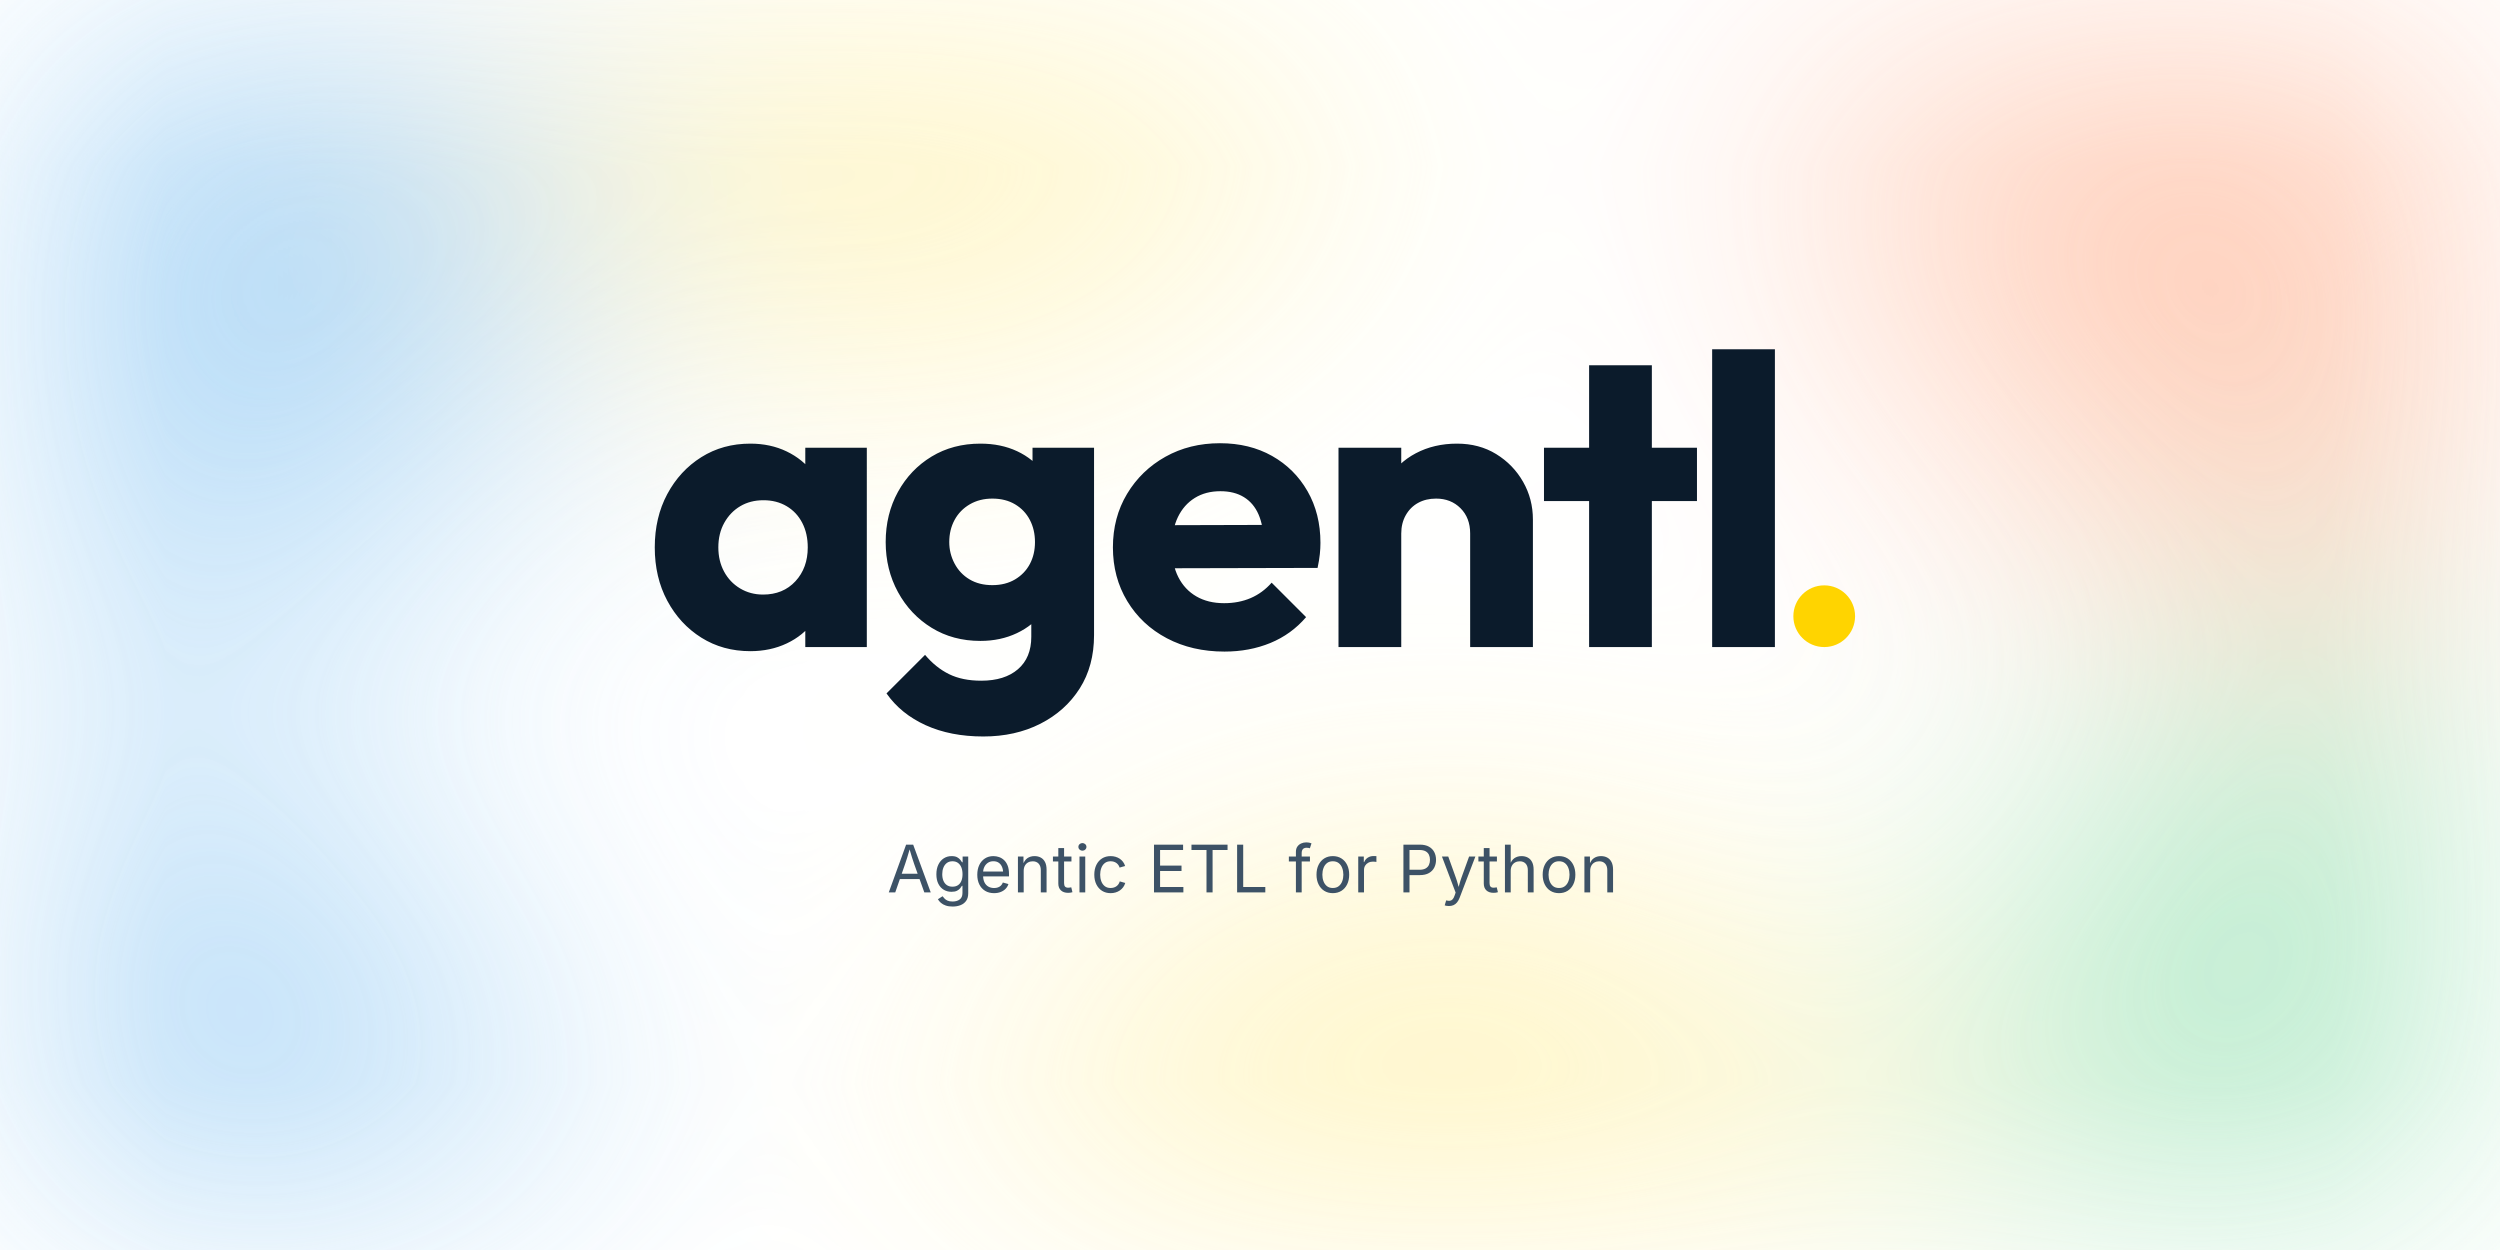
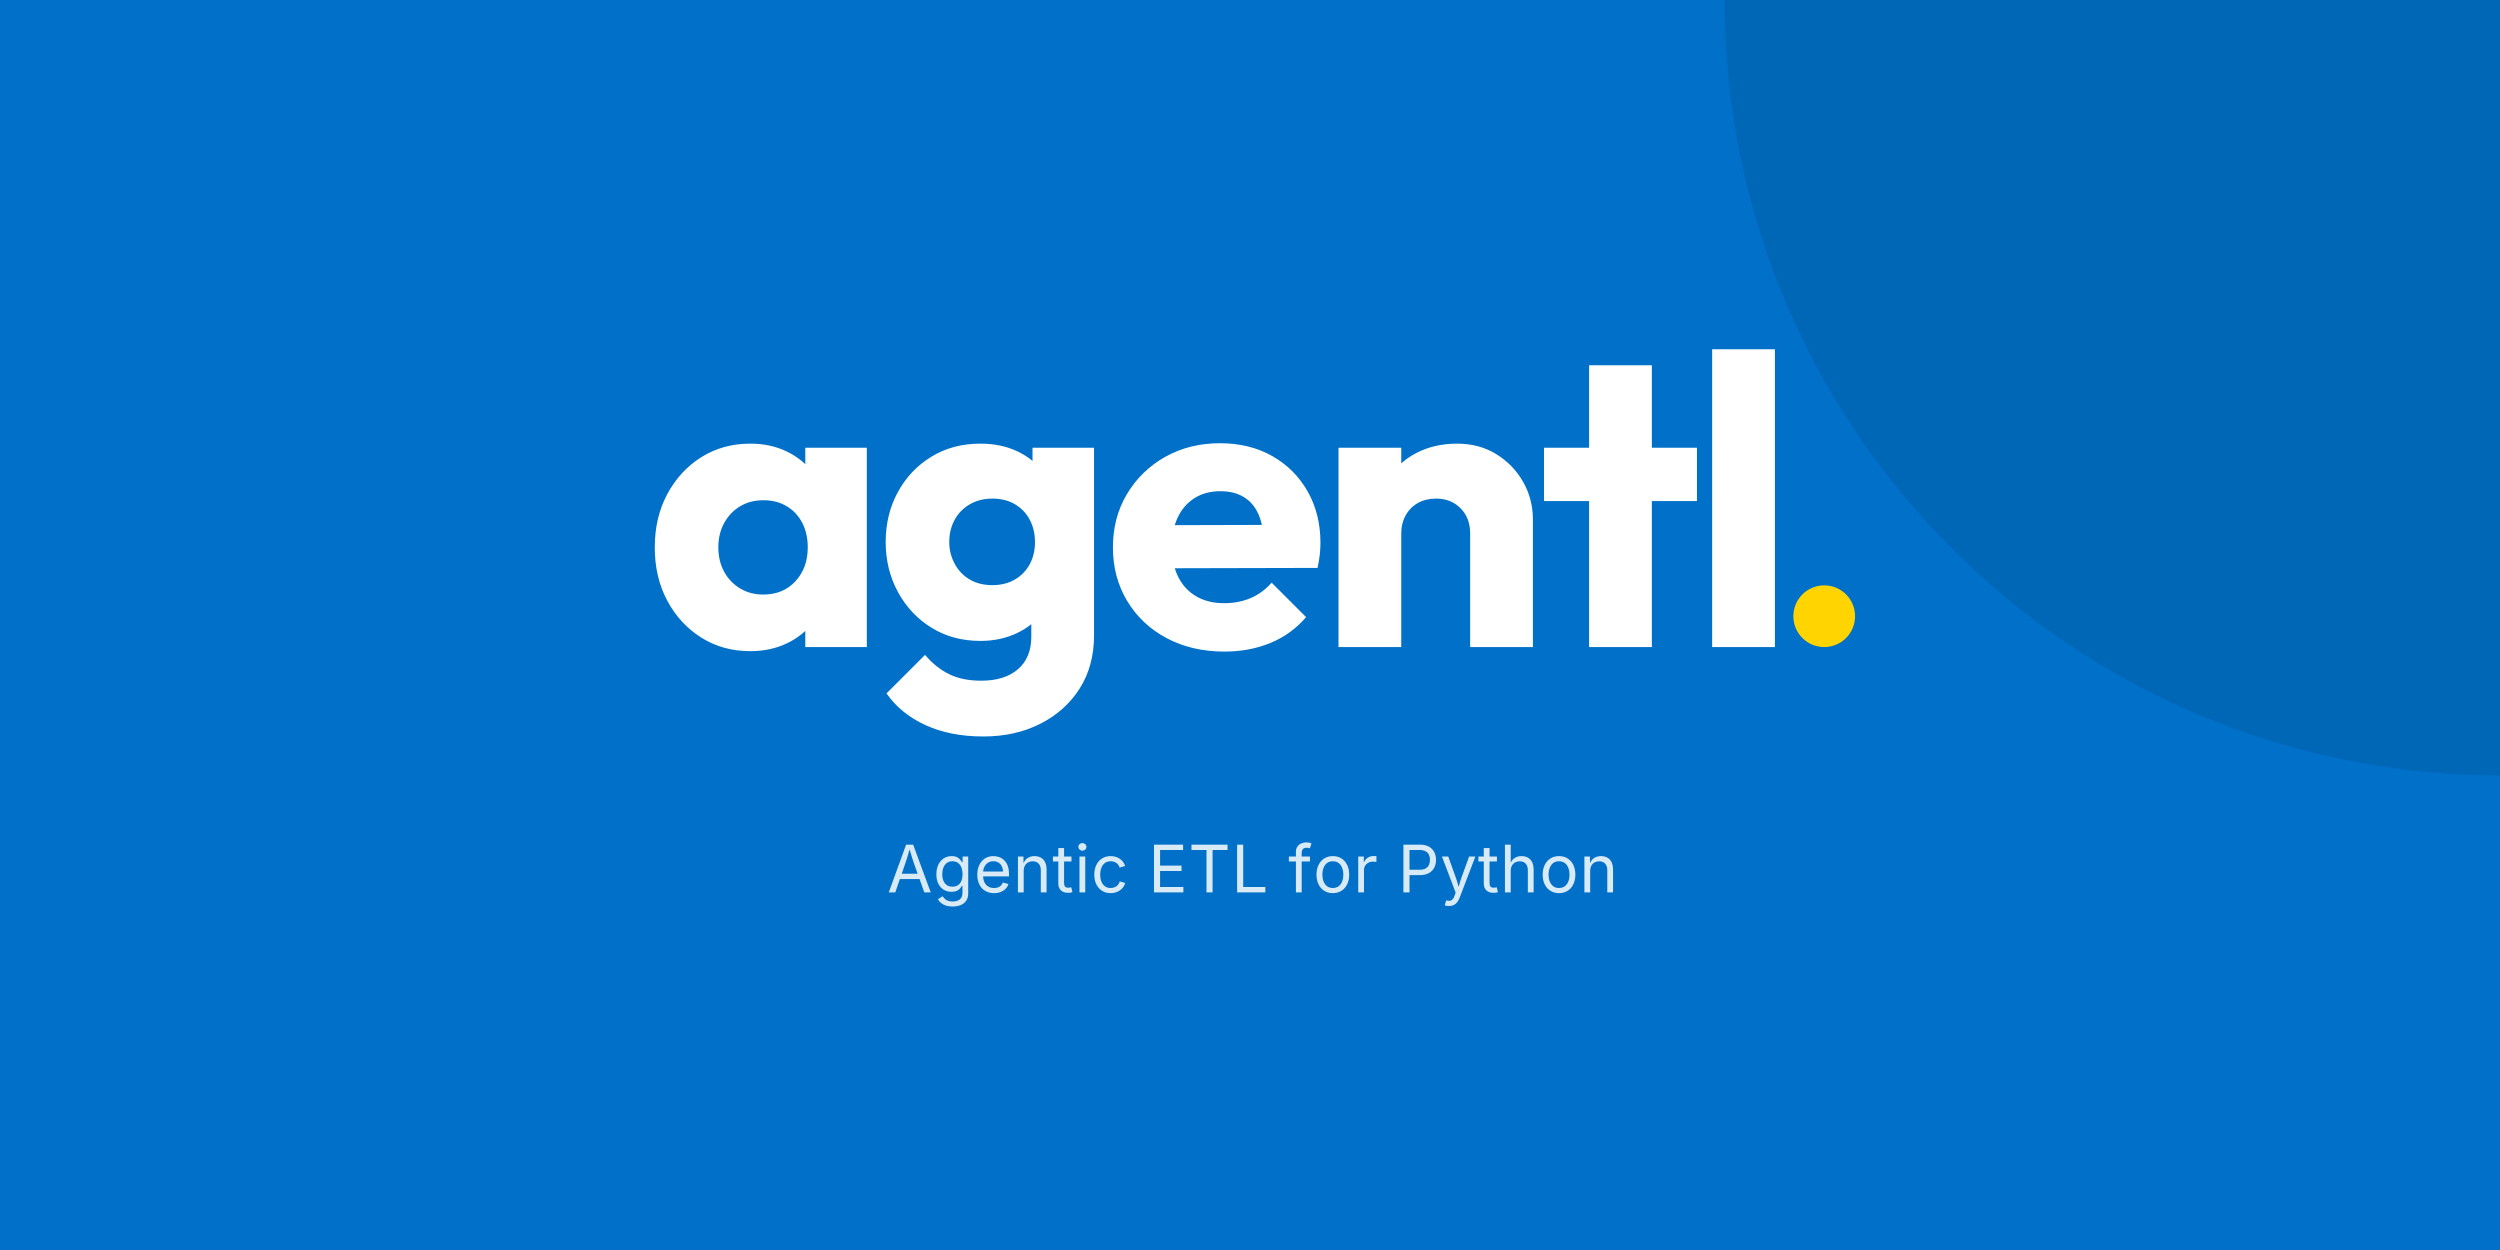
<svg xmlns="http://www.w3.org/2000/svg" viewBox="0 0 1280 640" width="1280" height="640">
-   <defs>
-     <filter id="soft" x="-50%" y="-50%" width="200%" height="200%">
-       <feGaussianBlur stdDeviation="90" />
-     </filter>
-   </defs>
-   <rect width="1280" height="640" fill="#ffffff" />
-   <g filter="url(#soft)" opacity=".85">
-     <circle cx="0" cy="32" r="307" fill="#9fd0f5" />
-     <circle cx="461" cy="-90" r="256" fill="#fff1a8" />
-     <circle cx="1242" cy="0" r="307" fill="#ffc2a8" />
-     <circle cx="1331" cy="627" r="333" fill="#a8e6c0" />
-     <circle cx="742" cy="742" r="282" fill="#fff1a8" />
-     <circle cx="0" cy="666" r="282" fill="#9fd0f5" />
-   </g>
+   <rect width="1280" height="640" fill="#0070c9" />
+   <circle cx="1280" cy="0" r="397" fill="#005ea8" opacity=".55" />
  <g transform="translate(330.2 331.3)">
-     <path d="M53.97 2.1Q39.9 2.1 28.875 -4.83Q17.85 -11.76 11.445 -23.73Q5.04 -35.7 5.04 -51.03Q5.04 -66.36 11.445 -78.33Q17.85 -90.3 28.875 -97.23Q39.9 -104.16 53.97 -104.16Q64.26 -104.16 72.555 -100.17Q80.85 -96.18 86.1 -89.145Q91.35 -82.11 91.98 -73.08V-28.98Q91.35 -19.95 86.205 -12.915Q81.06 -5.88 72.66 -1.89Q64.26 2.1 53.97 2.1ZM60.48 -26.88Q70.77 -26.88 77.07 -33.705Q83.37 -40.53 83.37 -51.03Q83.37 -58.17 80.535 -63.63Q77.7 -69.09 72.555 -72.135Q67.41 -75.18 60.69 -75.18Q53.97 -75.18 48.825 -72.135Q43.68 -69.09 40.635 -63.63Q37.59 -58.17 37.59 -51.03Q37.59 -44.1 40.53 -38.64Q43.47 -33.18 48.72 -30.03Q53.97 -26.88 60.48 -26.88ZM82.11 0.0V-27.51L86.94 -52.29L82.11 -77.07V-102.06H113.61V0.0ZM173.25 45.78Q156.45 45.78 143.745 40.005Q131.04 34.23 123.69 23.73L143.43 3.99Q148.89 10.5 155.715 13.86Q162.54 17.22 172.2 17.22Q184.17 17.22 190.995 11.34Q197.82 5.46 197.82 -5.25V-31.29L203.28 -53.55L198.45 -75.81V-102.06H229.95V-6.09Q229.95 9.66 222.6 21.21Q215.25 32.76 202.44 39.27Q189.63 45.78 173.25 45.78ZM171.78 -3.15Q157.71 -3.15 146.79 -9.87Q135.87 -16.59 129.57 -28.14Q123.27 -39.69 123.27 -53.76Q123.27 -68.04 129.57 -79.485Q135.87 -90.93 146.79 -97.545Q157.71 -104.16 171.78 -104.16Q182.28 -104.16 190.575 -100.275Q198.87 -96.39 204.015 -89.355Q209.16 -82.32 209.79 -73.08V-34.23Q209.16 -25.2 204.015 -18.165Q198.87 -11.13 190.47 -7.14Q182.07 -3.15 171.78 -3.15ZM177.87 -31.71Q184.59 -31.71 189.525 -34.65Q194.46 -37.59 197.085 -42.525Q199.71 -47.46 199.71 -53.76Q199.71 -60.06 197.085 -65.1Q194.46 -70.14 189.525 -73.08Q184.59 -76.02 177.87 -76.02Q171.36 -76.02 166.32 -73.08Q161.28 -70.14 158.55 -65.1Q155.82 -60.06 155.82 -53.76Q155.82 -47.88 158.55 -42.735Q161.28 -37.59 166.215 -34.65Q171.15 -31.71 177.87 -31.71ZM296.73 2.31Q280.14 2.31 267.225 -4.515Q254.31 -11.34 246.96 -23.52Q239.61 -35.7 239.61 -51.03Q239.61 -66.36 246.855 -78.435Q254.1 -90.51 266.49 -97.44Q278.88 -104.37 294.42 -104.37Q309.54 -104.37 321.09 -97.86Q332.64 -91.35 339.255 -79.8Q345.87 -68.25 345.87 -53.34Q345.87 -50.61 345.555 -47.565Q345.24 -44.52 344.4 -40.53L256.41 -40.32V-62.37L330.75 -62.58L316.89 -53.34Q316.68 -62.16 314.16 -67.935Q311.64 -73.71 306.705 -76.755Q301.77 -79.8 294.63 -79.8Q287.07 -79.8 281.505 -76.335Q275.94 -72.87 272.895 -66.57Q269.85 -60.27 269.85 -51.24Q269.85 -42.21 273.105 -35.805Q276.36 -29.4 282.345 -25.935Q288.33 -22.47 296.52 -22.47Q304.08 -22.47 310.17 -25.095Q316.26 -27.72 320.88 -32.97L338.52 -15.33Q330.96 -6.51 320.25 -2.1Q309.54 2.31 296.73 2.31ZM422.52 0.0V-58.17Q422.52 -66.15 417.585 -71.085Q412.65 -76.02 405.09 -76.02Q399.84 -76.02 395.85 -73.815Q391.86 -71.61 389.55 -67.515Q387.24 -63.42 387.24 -58.17L374.85 -64.26Q374.85 -76.23 380.1 -85.26Q385.35 -94.29 394.695 -99.225Q404.04 -104.16 415.8 -104.16Q427.14 -104.16 435.855 -98.805Q444.57 -93.45 449.61 -84.63Q454.65 -75.81 454.65 -65.31V0.0ZM355.11 0.0V-102.06H387.24V0.0ZM483.42 0.0V-144.27H515.55V0.0ZM460.32 -74.76V-102.06H538.65V-74.76ZM546.42 0.0V-152.46H578.55V0.0Z" fill="#0b1b2b" />
+     <path d="M53.97 2.1Q39.9 2.1 28.875 -4.83Q17.85 -11.76 11.445 -23.73Q5.04 -35.7 5.04 -51.03Q5.04 -66.36 11.445 -78.33Q17.85 -90.3 28.875 -97.23Q39.9 -104.16 53.97 -104.16Q64.26 -104.16 72.555 -100.17Q80.85 -96.18 86.1 -89.145Q91.35 -82.11 91.98 -73.08V-28.98Q91.35 -19.95 86.205 -12.915Q81.06 -5.88 72.66 -1.89Q64.26 2.1 53.97 2.1ZM60.48 -26.88Q70.77 -26.88 77.07 -33.705Q83.37 -40.53 83.37 -51.03Q83.37 -58.17 80.535 -63.63Q77.7 -69.09 72.555 -72.135Q67.41 -75.18 60.69 -75.18Q53.97 -75.18 48.825 -72.135Q43.68 -69.09 40.635 -63.63Q37.59 -58.17 37.59 -51.03Q37.59 -44.1 40.53 -38.64Q43.47 -33.18 48.72 -30.03Q53.97 -26.88 60.48 -26.88ZM82.11 0.0V-27.51L86.94 -52.29L82.11 -77.07V-102.06H113.61V0.0ZM173.25 45.78Q156.45 45.78 143.745 40.005Q131.04 34.23 123.69 23.73L143.43 3.99Q148.89 10.5 155.715 13.86Q162.54 17.22 172.2 17.22Q184.17 17.22 190.995 11.34Q197.82 5.46 197.82 -5.25V-31.29L203.28 -53.55L198.45 -75.81V-102.06H229.95V-6.09Q229.95 9.66 222.6 21.21Q215.25 32.76 202.44 39.27Q189.63 45.78 173.25 45.78ZM171.78 -3.15Q157.71 -3.15 146.79 -9.87Q135.87 -16.59 129.57 -28.14Q123.27 -39.69 123.27 -53.76Q123.27 -68.04 129.57 -79.485Q135.87 -90.93 146.79 -97.545Q157.71 -104.16 171.78 -104.16Q182.28 -104.16 190.575 -100.275Q198.87 -96.39 204.015 -89.355Q209.16 -82.32 209.79 -73.08V-34.23Q209.16 -25.2 204.015 -18.165Q198.87 -11.13 190.47 -7.14Q182.07 -3.15 171.78 -3.15ZM177.87 -31.71Q184.59 -31.71 189.525 -34.65Q194.46 -37.59 197.085 -42.525Q199.71 -47.46 199.71 -53.76Q199.71 -60.06 197.085 -65.1Q194.46 -70.14 189.525 -73.08Q184.59 -76.02 177.87 -76.02Q171.36 -76.02 166.32 -73.08Q161.28 -70.14 158.55 -65.1Q155.82 -60.06 155.82 -53.76Q155.82 -47.88 158.55 -42.735Q161.28 -37.59 166.215 -34.65Q171.15 -31.71 177.87 -31.71ZM296.73 2.31Q280.14 2.31 267.225 -4.515Q254.31 -11.34 246.96 -23.52Q239.61 -35.7 239.61 -51.03Q239.61 -66.36 246.855 -78.435Q254.1 -90.51 266.49 -97.44Q278.88 -104.37 294.42 -104.37Q309.54 -104.37 321.09 -97.86Q332.64 -91.35 339.255 -79.8Q345.87 -68.25 345.87 -53.34Q345.87 -50.61 345.555 -47.565Q345.24 -44.52 344.4 -40.53L256.41 -40.32V-62.37L330.75 -62.58L316.89 -53.34Q316.68 -62.16 314.16 -67.935Q311.64 -73.71 306.705 -76.755Q301.77 -79.8 294.63 -79.8Q287.07 -79.8 281.505 -76.335Q275.94 -72.87 272.895 -66.57Q269.85 -60.27 269.85 -51.24Q269.85 -42.21 273.105 -35.805Q276.36 -29.4 282.345 -25.935Q288.33 -22.47 296.52 -22.47Q304.08 -22.47 310.17 -25.095Q316.26 -27.72 320.88 -32.97L338.52 -15.33Q330.96 -6.51 320.25 -2.1Q309.54 2.31 296.73 2.31ZM422.52 0.0V-58.17Q422.52 -66.15 417.585 -71.085Q412.65 -76.02 405.09 -76.02Q399.84 -76.02 395.85 -73.815Q391.86 -71.61 389.55 -67.515Q387.24 -63.42 387.24 -58.17L374.85 -64.26Q374.85 -76.23 380.1 -85.26Q385.35 -94.29 394.695 -99.225Q404.04 -104.16 415.8 -104.16Q427.14 -104.16 435.855 -98.805Q444.57 -93.45 449.61 -84.63Q454.65 -75.81 454.65 -65.31V0.0ZM355.11 0.0V-102.06H387.24V0.0ZM483.42 0.0V-144.27H515.55V0.0ZM460.32 -74.76V-102.06H538.65V-74.76ZM546.42 0.0V-152.46H578.55V0.0Z" fill="#ffffff" />
    <circle cx="603.8" cy="-15.8" r="15.8" fill="#ffd400" />
  </g>
-   <path transform="translate(454.2 456.9)" d="M0.853 0.0 9.729 -24.445H13.338L22.329 0.0H19.048L13.863 -14.503Q13.388 -15.848 12.756 -17.858Q12.124 -19.868 11.222 -22.985H11.812Q10.927 -19.835 10.279 -17.793Q9.63 -15.75 9.204 -14.503L4.167 0.0ZM5.316 -6.825V-9.548H17.866V-6.825ZM33.542 7.252Q31.508 7.252 30.023 6.735Q28.538 6.218 27.554 5.365Q26.57 4.512 25.995 3.511L28.391 1.969Q28.784 2.494 29.367 3.134Q29.949 3.773 30.942 4.225Q31.934 4.676 33.542 4.676Q35.741 4.676 37.16 3.626Q38.579 2.576 38.579 0.312V-3.363H38.3Q37.988 -2.838 37.422 -2.116Q36.856 -1.395 35.798 -0.845Q34.74 -0.295 32.968 -0.295Q30.77 -0.295 29.014 -1.337Q27.259 -2.379 26.241 -4.38Q25.224 -6.382 25.224 -9.253Q25.224 -12.091 26.225 -14.183Q27.226 -16.275 28.99 -17.423Q30.753 -18.572 33.034 -18.572Q34.806 -18.572 35.864 -17.989Q36.922 -17.407 37.496 -16.652Q38.07 -15.898 38.382 -15.405H38.661V-18.342H41.532V0.476Q41.532 2.838 40.466 4.339Q39.399 5.841 37.586 6.546Q35.773 7.252 33.542 7.252ZM33.46 -2.92Q35.134 -2.92 36.282 -3.683Q37.431 -4.446 38.021 -5.882Q38.612 -7.317 38.612 -9.319Q38.612 -11.271 38.029 -12.756Q37.447 -14.241 36.299 -15.086Q35.15 -15.93 33.46 -15.93Q31.721 -15.93 30.556 -15.036Q29.391 -14.142 28.809 -12.649Q28.227 -11.156 28.227 -9.319Q28.227 -7.432 28.817 -5.988Q29.408 -4.545 30.573 -3.732Q31.738 -2.92 33.46 -2.92ZM54.763 0.394Q52.106 0.394 50.178 -0.787Q48.25 -1.969 47.208 -4.085Q46.167 -6.202 46.167 -9.023Q46.167 -11.845 47.184 -13.995Q48.201 -16.144 50.063 -17.358Q51.925 -18.572 54.419 -18.572Q55.879 -18.572 57.298 -18.088Q58.717 -17.604 59.874 -16.529Q61.031 -15.455 61.72 -13.699Q62.409 -11.944 62.409 -9.401V-8.17H48.168V-10.664H60.817L59.439 -9.745Q59.439 -11.55 58.873 -12.953Q58.307 -14.355 57.192 -15.151Q56.076 -15.947 54.419 -15.947Q52.762 -15.947 51.581 -15.135Q50.399 -14.323 49.776 -13.018Q49.152 -11.714 49.152 -10.221V-8.564Q49.152 -6.53 49.858 -5.111Q50.563 -3.691 51.835 -2.961Q53.106 -2.231 54.78 -2.231Q55.863 -2.231 56.749 -2.543Q57.635 -2.855 58.274 -3.486Q58.914 -4.118 59.259 -5.053L62.113 -4.266Q61.687 -2.888 60.67 -1.838Q59.652 -0.788 58.151 -0.197Q56.65 0.394 54.763 0.394ZM69.931 -10.992V0.0H66.978V-18.342H69.816L69.832 -13.896H69.422Q70.259 -16.439 71.809 -17.505Q73.36 -18.572 75.443 -18.572Q77.297 -18.572 78.692 -17.809Q80.086 -17.046 80.865 -15.512Q81.645 -13.978 81.645 -11.648V0.0H78.692V-11.402Q78.692 -13.519 77.584 -14.716Q76.477 -15.914 74.557 -15.914Q73.245 -15.914 72.195 -15.34Q71.145 -14.766 70.538 -13.666Q69.931 -12.567 69.931 -10.992ZM94.384 -18.342V-15.816H84.901V-18.342ZM87.657 -22.706H90.61V-4.758Q90.61 -3.527 91.111 -2.961Q91.611 -2.395 92.776 -2.395Q93.055 -2.395 93.49 -2.461Q93.924 -2.527 94.285 -2.592L94.892 -0.098Q94.433 0.066 93.851 0.148Q93.268 0.23 92.694 0.23Q90.315 0.23 88.986 -1.025Q87.657 -2.28 87.657 -4.528ZM98.493 0.0V-18.342H101.446V0.0ZM99.986 -21.345Q99.15 -21.345 98.543 -21.919Q97.935 -22.493 97.935 -23.297Q97.935 -24.117 98.543 -24.683Q99.15 -25.249 99.986 -25.249Q100.839 -25.249 101.446 -24.683Q102.053 -24.117 102.053 -23.297Q102.053 -22.493 101.446 -21.919Q100.839 -21.345 99.986 -21.345ZM114.432 0.394Q111.938 0.394 110.059 -0.787Q108.181 -1.969 107.131 -4.102Q106.081 -6.234 106.081 -9.056Q106.081 -11.927 107.131 -14.068Q108.181 -16.209 110.059 -17.391Q111.938 -18.572 114.432 -18.572Q115.761 -18.572 116.942 -18.227Q118.123 -17.883 119.099 -17.235Q120.075 -16.587 120.781 -15.643Q121.486 -14.7 121.864 -13.502L119.025 -12.698Q118.828 -13.404 118.418 -13.995Q118.008 -14.585 117.426 -15.02Q116.843 -15.455 116.089 -15.693Q115.334 -15.93 114.432 -15.93Q112.594 -15.93 111.413 -14.971Q110.232 -14.011 109.657 -12.452Q109.083 -10.894 109.083 -9.056Q109.083 -7.252 109.657 -5.701Q110.232 -4.151 111.413 -3.199Q112.594 -2.248 114.432 -2.248Q115.35 -2.248 116.121 -2.494Q116.893 -2.74 117.491 -3.191Q118.09 -3.642 118.5 -4.266Q118.911 -4.889 119.107 -5.627L121.929 -4.823Q121.568 -3.593 120.855 -2.633Q120.141 -1.673 119.157 -0.993Q118.172 -0.312 116.975 0.041Q115.777 0.394 114.432 0.394ZM136.645 0.0V-24.445H151.542V-21.689H139.762V-13.716H150.738V-10.959H139.762V-2.756H151.69V0.0ZM155.832 -21.689V-24.445H174.305V-21.689H166.644V0.0H163.526V-21.689ZM179.202 0.0V-24.445H182.319V-2.756H193.64V0.0ZM216.493 -18.342V-15.816H205.698V-18.342ZM209.307 0.0V-20.787Q209.307 -22.378 210.053 -23.445Q210.8 -24.511 211.998 -25.052Q213.195 -25.594 214.524 -25.594Q215.574 -25.594 216.263 -25.421Q216.952 -25.249 217.28 -25.102L216.46 -22.575Q216.23 -22.657 215.861 -22.755Q215.492 -22.854 214.869 -22.854Q213.507 -22.854 212.884 -22.157Q212.26 -21.459 212.26 -20.13V0.0ZM228.198 0.394Q225.705 0.394 223.826 -0.787Q221.948 -1.969 220.898 -4.102Q219.848 -6.234 219.848 -9.056Q219.848 -11.927 220.898 -14.068Q221.948 -16.209 223.826 -17.391Q225.705 -18.572 228.198 -18.572Q230.709 -18.572 232.595 -17.391Q234.482 -16.209 235.532 -14.068Q236.582 -11.927 236.582 -9.056Q236.582 -6.234 235.532 -4.102Q234.482 -1.969 232.595 -0.787Q230.709 0.394 228.198 0.394ZM228.198 -2.248Q230.052 -2.248 231.25 -3.199Q232.448 -4.151 233.022 -5.701Q233.596 -7.252 233.596 -9.056Q233.596 -10.877 233.022 -12.444Q232.448 -14.011 231.25 -14.971Q230.052 -15.93 228.198 -15.93Q226.361 -15.93 225.18 -14.971Q223.998 -14.011 223.424 -12.452Q222.85 -10.894 222.85 -9.056Q222.85 -7.252 223.424 -5.701Q223.998 -4.151 225.18 -3.199Q226.361 -2.248 228.198 -2.248ZM241.216 0.0V-18.342H244.071V-15.52H244.268Q244.777 -16.915 246.081 -17.76Q247.385 -18.605 249.026 -18.605Q249.354 -18.605 249.805 -18.588Q250.256 -18.572 250.519 -18.555V-15.586Q250.388 -15.619 249.863 -15.684Q249.338 -15.75 248.747 -15.75Q247.434 -15.75 246.393 -15.2Q245.351 -14.651 244.76 -13.691Q244.17 -12.731 244.17 -11.484V0.0ZM264.349 0.0V-24.445H272.716Q275.571 -24.445 277.416 -23.404Q279.262 -22.362 280.156 -20.606Q281.05 -18.851 281.05 -16.669Q281.05 -14.487 280.156 -12.715Q279.262 -10.943 277.424 -9.893Q275.587 -8.843 272.732 -8.843H266.81V-11.583H272.585Q274.521 -11.583 275.702 -12.247Q276.883 -12.912 277.416 -14.068Q277.949 -15.225 277.949 -16.669Q277.949 -18.113 277.416 -19.253Q276.883 -20.393 275.694 -21.049Q274.504 -21.705 272.552 -21.705H267.466V0.0ZM285.488 6.645 286.242 4.085 286.554 4.167Q287.457 4.397 288.195 4.29Q288.933 4.184 289.524 3.56Q290.114 2.937 290.557 1.624L291.082 0.098L284.077 -18.342H287.309L291.214 -7.465Q291.837 -5.759 292.264 -4.085Q292.69 -2.412 293.166 -0.837H292.083Q292.559 -2.412 292.994 -4.093Q293.428 -5.775 294.035 -7.465L297.973 -18.342H301.189L293.133 2.74Q292.575 4.2 291.796 5.143Q291.017 6.087 289.983 6.538Q288.949 6.989 287.653 6.989Q286.866 6.989 286.292 6.874Q285.717 6.759 285.488 6.645ZM312.221 -18.342V-15.816H302.739V-18.342ZM305.495 -22.706H308.448V-4.758Q308.448 -3.527 308.948 -2.961Q309.449 -2.395 310.614 -2.395Q310.893 -2.395 311.327 -2.461Q311.762 -2.527 312.123 -2.592L312.73 -0.098Q312.271 0.066 311.688 0.148Q311.106 0.23 310.532 0.23Q308.153 0.23 306.824 -1.025Q305.495 -2.28 305.495 -4.528ZM319.284 -10.992V0.0H316.331V-24.445H319.284V-13.896H318.775Q319.612 -16.439 321.163 -17.505Q322.713 -18.572 324.796 -18.572Q326.65 -18.572 328.053 -17.809Q329.456 -17.046 330.235 -15.512Q331.014 -13.978 331.014 -11.648V0.0H328.045V-11.402Q328.045 -13.519 326.938 -14.716Q325.83 -15.914 323.911 -15.914Q322.598 -15.914 321.548 -15.34Q320.498 -14.766 319.891 -13.666Q319.284 -12.567 319.284 -10.992ZM344 0.394Q341.506 0.394 339.627 -0.787Q337.749 -1.969 336.699 -4.102Q335.649 -6.234 335.649 -9.056Q335.649 -11.927 336.699 -14.068Q337.749 -16.209 339.627 -17.391Q341.506 -18.572 344 -18.572Q346.51 -18.572 348.397 -17.391Q350.283 -16.209 351.333 -14.068Q352.383 -11.927 352.383 -9.056Q352.383 -6.234 351.333 -4.102Q350.283 -1.969 348.397 -0.787Q346.51 0.394 344 0.394ZM344 -2.248Q345.854 -2.248 347.051 -3.199Q348.249 -4.151 348.823 -5.701Q349.397 -7.252 349.397 -9.056Q349.397 -10.877 348.823 -12.444Q348.249 -14.011 347.051 -14.971Q345.854 -15.93 344 -15.93Q342.162 -15.93 340.981 -14.971Q339.8 -14.011 339.225 -12.452Q338.651 -10.894 338.651 -9.056Q338.651 -7.252 339.225 -5.701Q339.8 -4.151 340.981 -3.199Q342.162 -2.248 344 -2.248ZM359.971 -10.992V0.0H357.018V-18.342H359.856L359.872 -13.896H359.462Q360.299 -16.439 361.849 -17.505Q363.4 -18.572 365.483 -18.572Q367.337 -18.572 368.732 -17.809Q370.126 -17.046 370.906 -15.512Q371.685 -13.978 371.685 -11.648V0.0H368.732V-11.402Q368.732 -13.519 367.624 -14.716Q366.517 -15.914 364.597 -15.914Q363.285 -15.914 362.235 -15.34Q361.185 -14.766 360.578 -13.666Q359.971 -12.567 359.971 -10.992Z" fill="#3d5266" />
+   <path transform="translate(454.2 456.9)" d="M0.853 0.0 9.729 -24.445H13.338L22.329 0.0H19.048L13.863 -14.503Q13.388 -15.848 12.756 -17.858Q12.124 -19.868 11.222 -22.985H11.812Q10.927 -19.835 10.279 -17.793Q9.63 -15.75 9.204 -14.503L4.167 0.0ZM5.316 -6.825V-9.548H17.866V-6.825ZM33.542 7.252Q31.508 7.252 30.023 6.735Q28.538 6.218 27.554 5.365Q26.57 4.512 25.995 3.511L28.391 1.969Q28.784 2.494 29.367 3.134Q29.949 3.773 30.942 4.225Q31.934 4.676 33.542 4.676Q35.741 4.676 37.16 3.626Q38.579 2.576 38.579 0.312V-3.363H38.3Q37.988 -2.838 37.422 -2.116Q36.856 -1.395 35.798 -0.845Q34.74 -0.295 32.968 -0.295Q30.77 -0.295 29.014 -1.337Q27.259 -2.379 26.241 -4.38Q25.224 -6.382 25.224 -9.253Q25.224 -12.091 26.225 -14.183Q27.226 -16.275 28.99 -17.423Q30.753 -18.572 33.034 -18.572Q34.806 -18.572 35.864 -17.989Q36.922 -17.407 37.496 -16.652Q38.07 -15.898 38.382 -15.405H38.661V-18.342H41.532V0.476Q41.532 2.838 40.466 4.339Q39.399 5.841 37.586 6.546Q35.773 7.252 33.542 7.252ZM33.46 -2.92Q35.134 -2.92 36.282 -3.683Q37.431 -4.446 38.021 -5.882Q38.612 -7.317 38.612 -9.319Q38.612 -11.271 38.029 -12.756Q37.447 -14.241 36.299 -15.086Q35.15 -15.93 33.46 -15.93Q31.721 -15.93 30.556 -15.036Q29.391 -14.142 28.809 -12.649Q28.227 -11.156 28.227 -9.319Q28.227 -7.432 28.817 -5.988Q29.408 -4.545 30.573 -3.732Q31.738 -2.92 33.46 -2.92ZM54.763 0.394Q52.106 0.394 50.178 -0.787Q48.25 -1.969 47.208 -4.085Q46.167 -6.202 46.167 -9.023Q46.167 -11.845 47.184 -13.995Q48.201 -16.144 50.063 -17.358Q51.925 -18.572 54.419 -18.572Q55.879 -18.572 57.298 -18.088Q58.717 -17.604 59.874 -16.529Q61.031 -15.455 61.72 -13.699Q62.409 -11.944 62.409 -9.401V-8.17H48.168V-10.664H60.817L59.439 -9.745Q59.439 -11.55 58.873 -12.953Q58.307 -14.355 57.192 -15.151Q56.076 -15.947 54.419 -15.947Q52.762 -15.947 51.581 -15.135Q50.399 -14.323 49.776 -13.018Q49.152 -11.714 49.152 -10.221V-8.564Q49.152 -6.53 49.858 -5.111Q50.563 -3.691 51.835 -2.961Q53.106 -2.231 54.78 -2.231Q55.863 -2.231 56.749 -2.543Q57.635 -2.855 58.274 -3.486Q58.914 -4.118 59.259 -5.053L62.113 -4.266Q61.687 -2.888 60.67 -1.838Q59.652 -0.788 58.151 -0.197Q56.65 0.394 54.763 0.394ZM69.931 -10.992V0.0H66.978V-18.342H69.816L69.832 -13.896H69.422Q70.259 -16.439 71.809 -17.505Q73.36 -18.572 75.443 -18.572Q77.297 -18.572 78.692 -17.809Q80.086 -17.046 80.865 -15.512Q81.645 -13.978 81.645 -11.648V0.0H78.692V-11.402Q78.692 -13.519 77.584 -14.716Q76.477 -15.914 74.557 -15.914Q73.245 -15.914 72.195 -15.34Q71.145 -14.766 70.538 -13.666Q69.931 -12.567 69.931 -10.992ZM94.384 -18.342V-15.816H84.901V-18.342ZM87.657 -22.706H90.61V-4.758Q90.61 -3.527 91.111 -2.961Q91.611 -2.395 92.776 -2.395Q93.055 -2.395 93.49 -2.461Q93.924 -2.527 94.285 -2.592L94.892 -0.098Q94.433 0.066 93.851 0.148Q93.268 0.23 92.694 0.23Q90.315 0.23 88.986 -1.025Q87.657 -2.28 87.657 -4.528ZM98.493 0.0V-18.342H101.446V0.0ZM99.986 -21.345Q99.15 -21.345 98.543 -21.919Q97.935 -22.493 97.935 -23.297Q97.935 -24.117 98.543 -24.683Q99.15 -25.249 99.986 -25.249Q100.839 -25.249 101.446 -24.683Q102.053 -24.117 102.053 -23.297Q102.053 -22.493 101.446 -21.919Q100.839 -21.345 99.986 -21.345ZM114.432 0.394Q111.938 0.394 110.059 -0.787Q108.181 -1.969 107.131 -4.102Q106.081 -6.234 106.081 -9.056Q106.081 -11.927 107.131 -14.068Q108.181 -16.209 110.059 -17.391Q111.938 -18.572 114.432 -18.572Q115.761 -18.572 116.942 -18.227Q118.123 -17.883 119.099 -17.235Q120.075 -16.587 120.781 -15.643Q121.486 -14.7 121.864 -13.502L119.025 -12.698Q118.828 -13.404 118.418 -13.995Q118.008 -14.585 117.426 -15.02Q116.843 -15.455 116.089 -15.693Q115.334 -15.93 114.432 -15.93Q112.594 -15.93 111.413 -14.971Q110.232 -14.011 109.657 -12.452Q109.083 -10.894 109.083 -9.056Q109.083 -7.252 109.657 -5.701Q110.232 -4.151 111.413 -3.199Q112.594 -2.248 114.432 -2.248Q115.35 -2.248 116.121 -2.494Q116.893 -2.74 117.491 -3.191Q118.09 -3.642 118.5 -4.266Q118.911 -4.889 119.107 -5.627L121.929 -4.823Q121.568 -3.593 120.855 -2.633Q120.141 -1.673 119.157 -0.993Q118.172 -0.312 116.975 0.041Q115.777 0.394 114.432 0.394ZM136.645 0.0V-24.445H151.542V-21.689H139.762V-13.716H150.738V-10.959H139.762V-2.756H151.69V0.0ZM155.832 -21.689V-24.445H174.305V-21.689H166.644V0.0H163.526V-21.689ZM179.202 0.0V-24.445H182.319V-2.756H193.64V0.0ZM216.493 -18.342V-15.816H205.698V-18.342ZM209.307 0.0V-20.787Q209.307 -22.378 210.053 -23.445Q210.8 -24.511 211.998 -25.052Q213.195 -25.594 214.524 -25.594Q215.574 -25.594 216.263 -25.421Q216.952 -25.249 217.28 -25.102L216.46 -22.575Q216.23 -22.657 215.861 -22.755Q215.492 -22.854 214.869 -22.854Q213.507 -22.854 212.884 -22.157Q212.26 -21.459 212.26 -20.13V0.0ZM228.198 0.394Q225.705 0.394 223.826 -0.787Q221.948 -1.969 220.898 -4.102Q219.848 -6.234 219.848 -9.056Q219.848 -11.927 220.898 -14.068Q221.948 -16.209 223.826 -17.391Q225.705 -18.572 228.198 -18.572Q230.709 -18.572 232.595 -17.391Q234.482 -16.209 235.532 -14.068Q236.582 -11.927 236.582 -9.056Q236.582 -6.234 235.532 -4.102Q234.482 -1.969 232.595 -0.787Q230.709 0.394 228.198 0.394ZM228.198 -2.248Q230.052 -2.248 231.25 -3.199Q232.448 -4.151 233.022 -5.701Q233.596 -7.252 233.596 -9.056Q233.596 -10.877 233.022 -12.444Q232.448 -14.011 231.25 -14.971Q230.052 -15.93 228.198 -15.93Q226.361 -15.93 225.18 -14.971Q223.998 -14.011 223.424 -12.452Q222.85 -10.894 222.85 -9.056Q222.85 -7.252 223.424 -5.701Q223.998 -4.151 225.18 -3.199Q226.361 -2.248 228.198 -2.248ZM241.216 0.0V-18.342H244.071V-15.52H244.268Q244.777 -16.915 246.081 -17.76Q247.385 -18.605 249.026 -18.605Q249.354 -18.605 249.805 -18.588Q250.256 -18.572 250.519 -18.555V-15.586Q250.388 -15.619 249.863 -15.684Q249.338 -15.75 248.747 -15.75Q247.434 -15.75 246.393 -15.2Q245.351 -14.651 244.76 -13.691Q244.17 -12.731 244.17 -11.484V0.0ZM264.349 0.0V-24.445H272.716Q275.571 -24.445 277.416 -23.404Q279.262 -22.362 280.156 -20.606Q281.05 -18.851 281.05 -16.669Q281.05 -14.487 280.156 -12.715Q279.262 -10.943 277.424 -9.893Q275.587 -8.843 272.732 -8.843H266.81V-11.583H272.585Q274.521 -11.583 275.702 -12.247Q276.883 -12.912 277.416 -14.068Q277.949 -15.225 277.949 -16.669Q277.949 -18.113 277.416 -19.253Q276.883 -20.393 275.694 -21.049Q274.504 -21.705 272.552 -21.705H267.466V0.0ZM285.488 6.645 286.242 4.085 286.554 4.167Q287.457 4.397 288.195 4.29Q288.933 4.184 289.524 3.56Q290.114 2.937 290.557 1.624L291.082 0.098L284.077 -18.342H287.309L291.214 -7.465Q291.837 -5.759 292.264 -4.085Q292.69 -2.412 293.166 -0.837H292.083Q292.559 -2.412 292.994 -4.093Q293.428 -5.775 294.035 -7.465L297.973 -18.342H301.189L293.133 2.74Q292.575 4.2 291.796 5.143Q291.017 6.087 289.983 6.538Q288.949 6.989 287.653 6.989Q286.866 6.989 286.292 6.874Q285.717 6.759 285.488 6.645ZM312.221 -18.342V-15.816H302.739V-18.342ZM305.495 -22.706H308.448V-4.758Q308.448 -3.527 308.948 -2.961Q309.449 -2.395 310.614 -2.395Q310.893 -2.395 311.327 -2.461Q311.762 -2.527 312.123 -2.592L312.73 -0.098Q312.271 0.066 311.688 0.148Q311.106 0.23 310.532 0.23Q308.153 0.23 306.824 -1.025Q305.495 -2.28 305.495 -4.528ZM319.284 -10.992V0.0H316.331V-24.445H319.284V-13.896H318.775Q319.612 -16.439 321.163 -17.505Q322.713 -18.572 324.796 -18.572Q326.65 -18.572 328.053 -17.809Q329.456 -17.046 330.235 -15.512Q331.014 -13.978 331.014 -11.648V0.0H328.045V-11.402Q328.045 -13.519 326.938 -14.716Q325.83 -15.914 323.911 -15.914Q322.598 -15.914 321.548 -15.34Q320.498 -14.766 319.891 -13.666Q319.284 -12.567 319.284 -10.992ZM344 0.394Q341.506 0.394 339.627 -0.787Q337.749 -1.969 336.699 -4.102Q335.649 -6.234 335.649 -9.056Q335.649 -11.927 336.699 -14.068Q337.749 -16.209 339.627 -17.391Q341.506 -18.572 344 -18.572Q346.51 -18.572 348.397 -17.391Q350.283 -16.209 351.333 -14.068Q352.383 -11.927 352.383 -9.056Q352.383 -6.234 351.333 -4.102Q350.283 -1.969 348.397 -0.787Q346.51 0.394 344 0.394ZM344 -2.248Q345.854 -2.248 347.051 -3.199Q348.249 -4.151 348.823 -5.701Q349.397 -7.252 349.397 -9.056Q349.397 -10.877 348.823 -12.444Q348.249 -14.011 347.051 -14.971Q345.854 -15.93 344 -15.93Q342.162 -15.93 340.981 -14.971Q339.8 -14.011 339.225 -12.452Q338.651 -10.894 338.651 -9.056Q338.651 -7.252 339.225 -5.701Q339.8 -4.151 340.981 -3.199Q342.162 -2.248 344 -2.248ZM359.971 -10.992V0.0H357.018V-18.342H359.856L359.872 -13.896H359.462Q360.299 -16.439 361.849 -17.505Q363.4 -18.572 365.483 -18.572Q367.337 -18.572 368.732 -17.809Q370.126 -17.046 370.906 -15.512Q371.685 -13.978 371.685 -11.648V0.0H368.732V-11.402Q368.732 -13.519 367.624 -14.716Q366.517 -15.914 364.597 -15.914Q363.285 -15.914 362.235 -15.34Q361.185 -14.766 360.578 -13.666Q359.971 -12.567 359.971 -10.992Z" fill="#ffffff" fill-opacity=".85" />
</svg>
